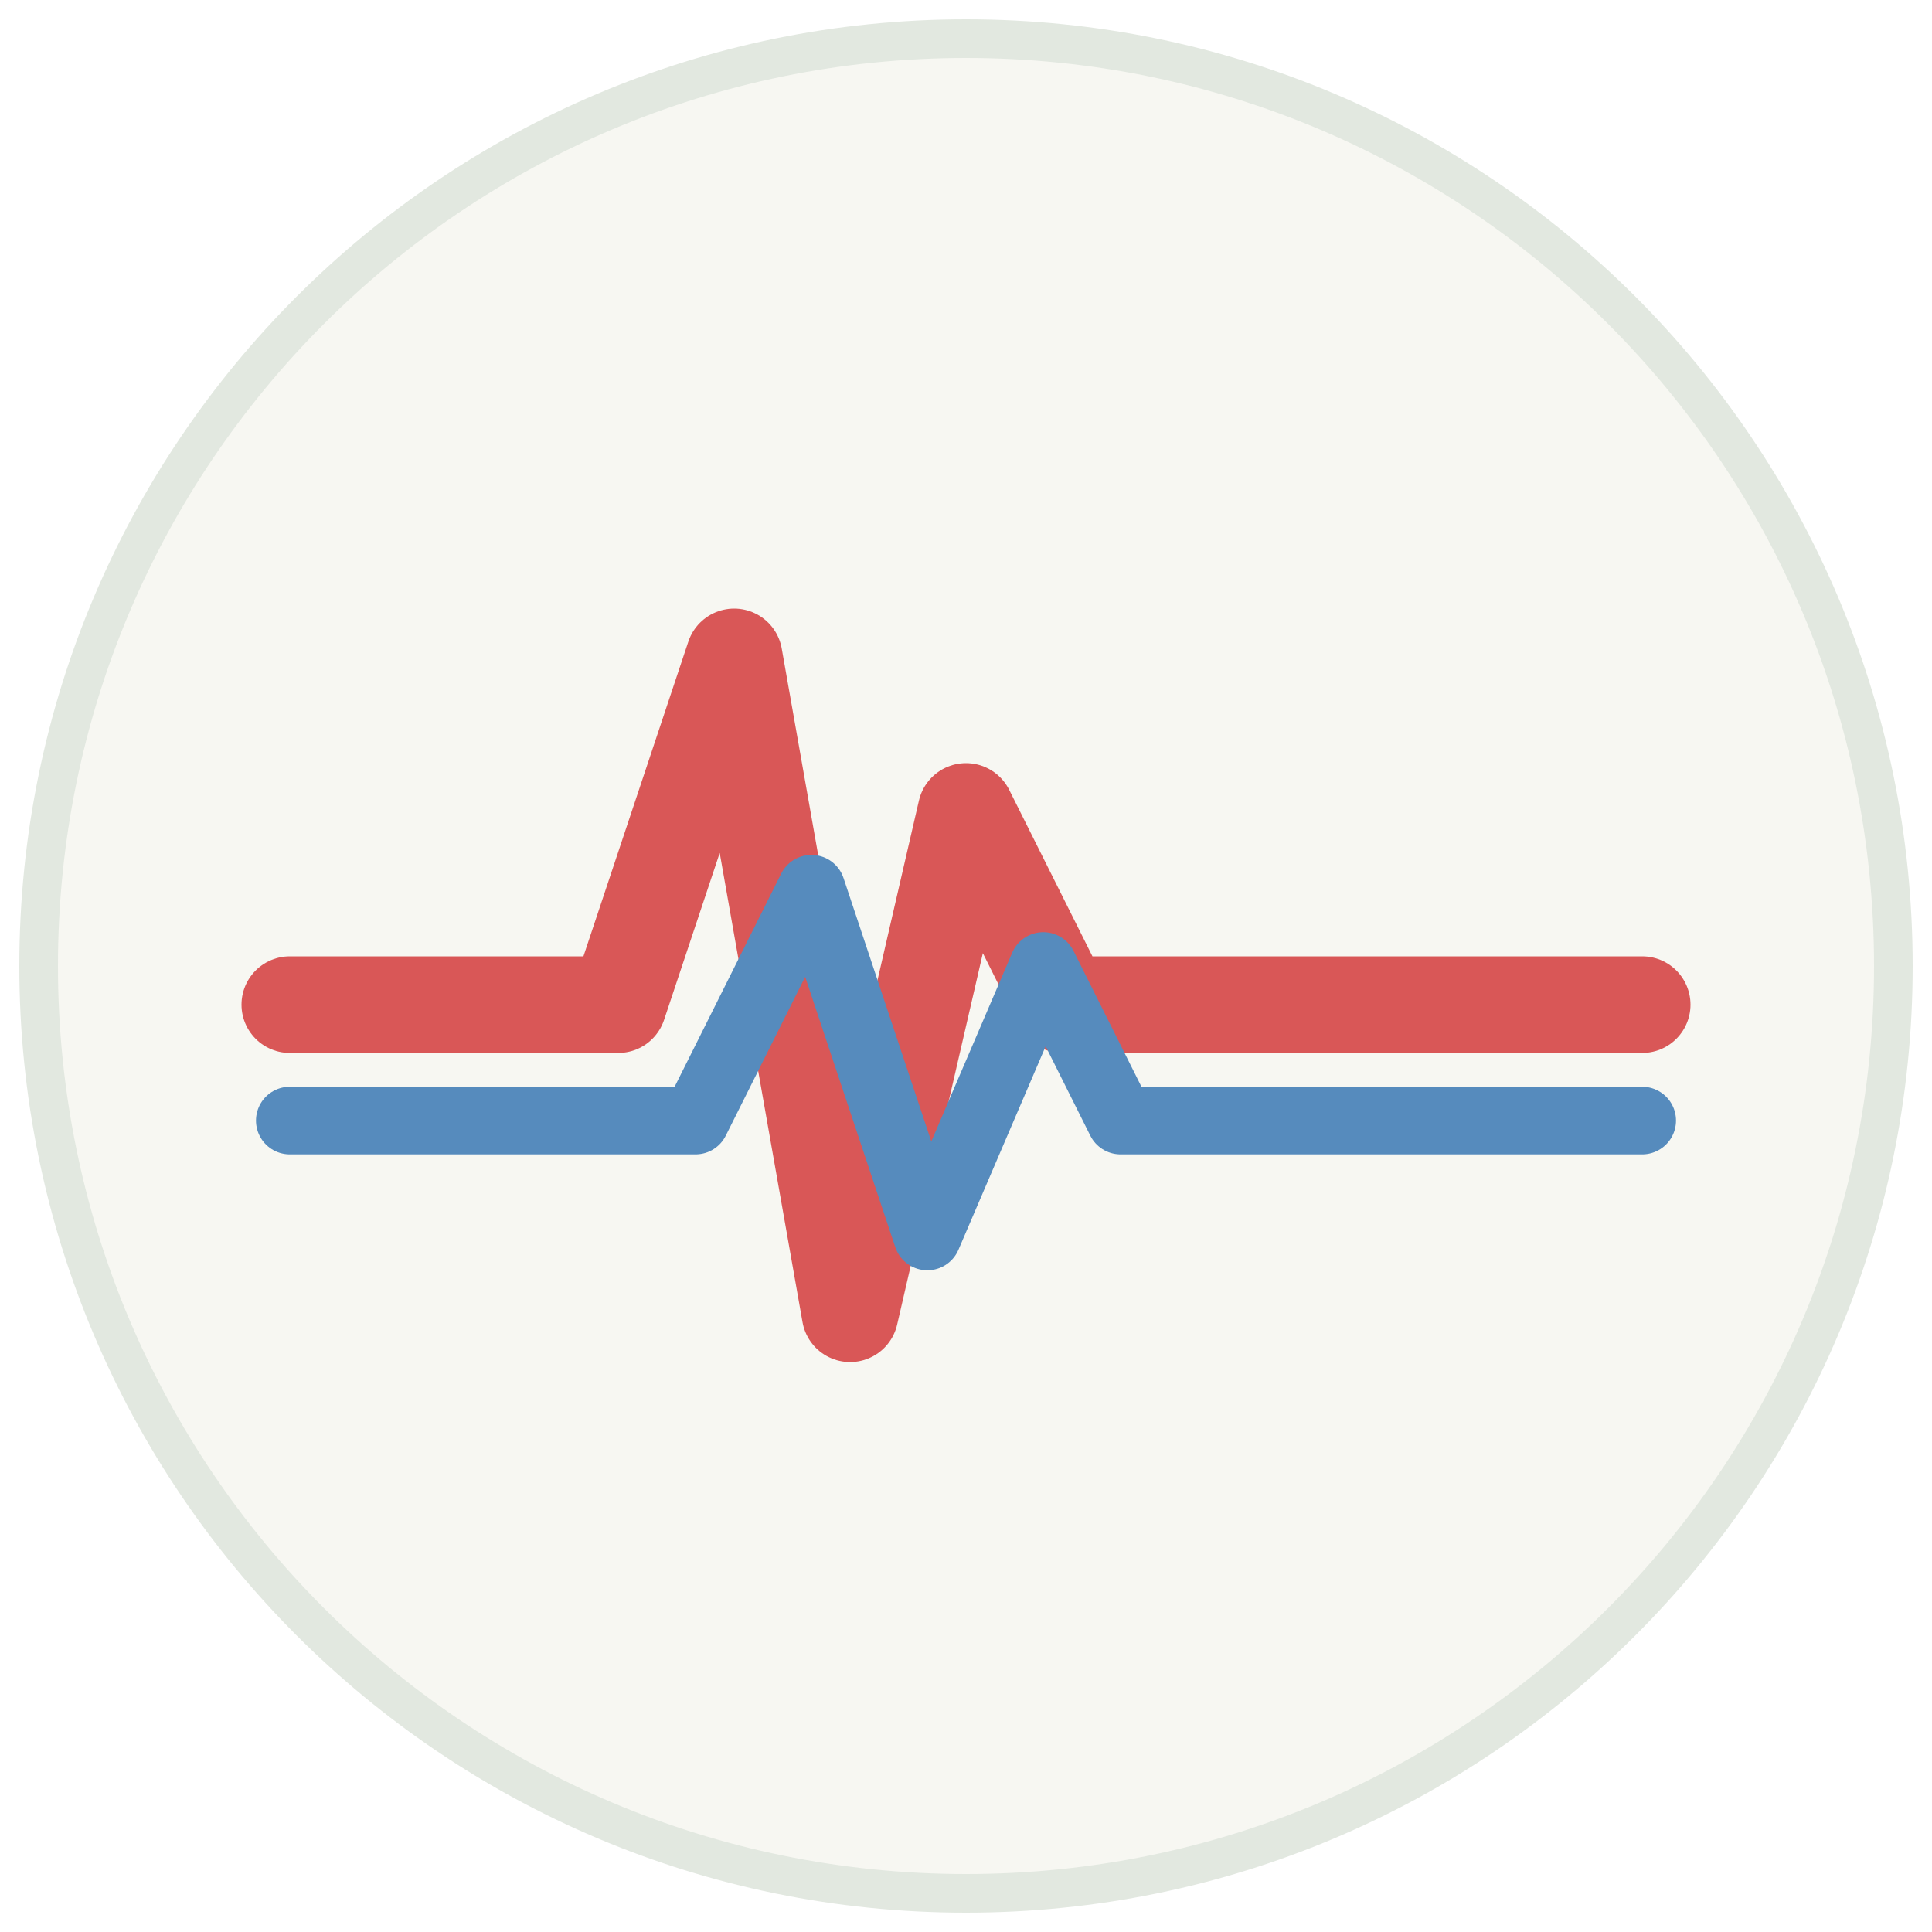
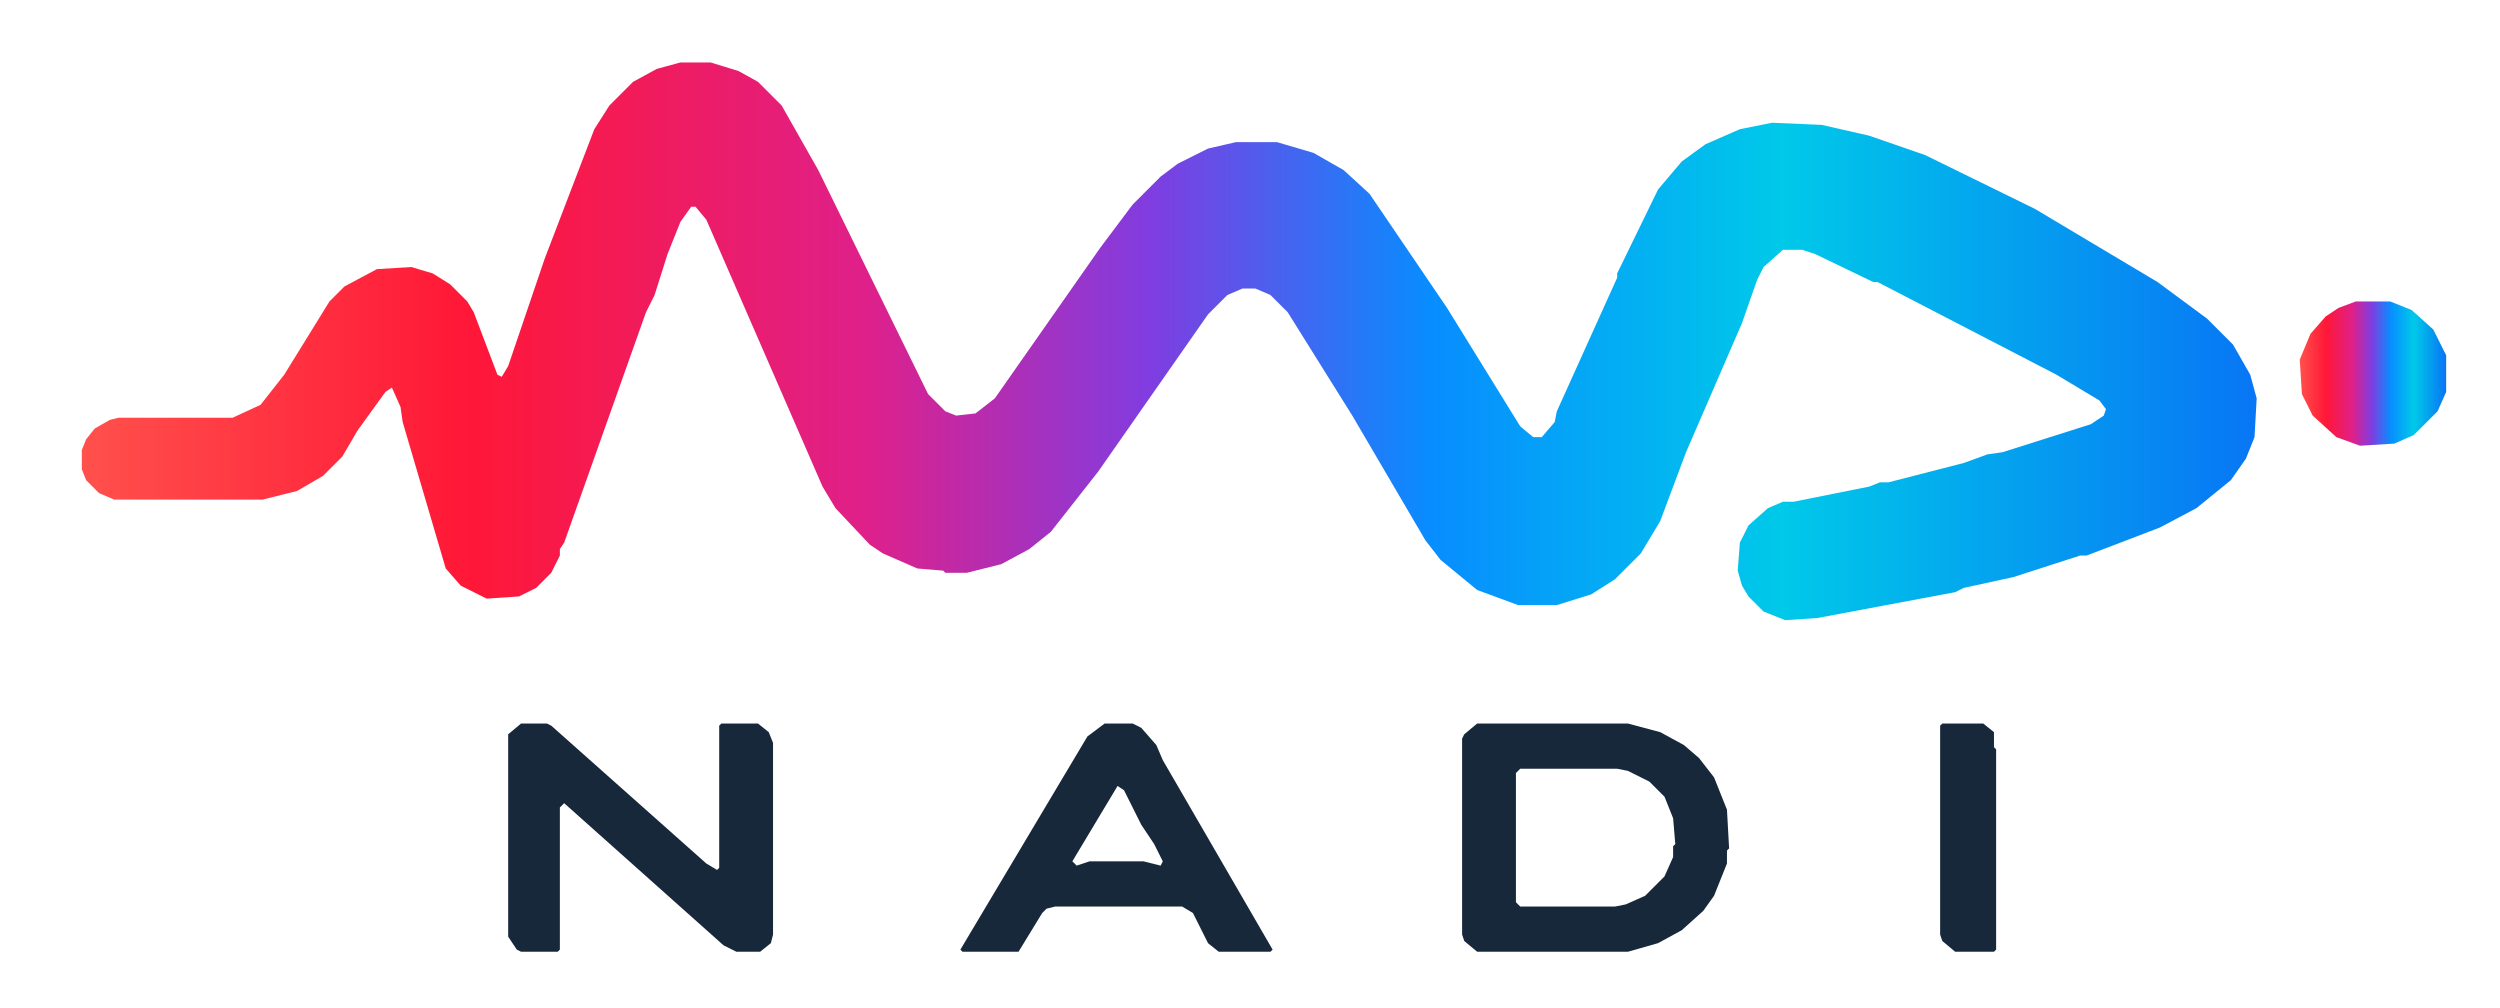
- <svg xmlns="http://www.w3.org/2000/svg" viewBox="0 0 100 100" fill="none">
-   <circle cx="50" cy="50" r="48" fill="#F7F7F2" stroke="#E2E8E0" stroke-width="2" />
-   <path d="M15 52H32L38 34L44 68L50 42L55 52H85" stroke="#D95757" stroke-width="5" stroke-linecap="round" stroke-linejoin="round" />
-   <path d="M15 58H36L42 46L48 64L54 50L58 58H85" stroke="#568BBD" stroke-width="3.5" stroke-linecap="round" stroke-linejoin="round" />
+ <svg xmlns="http://www.w3.org/2000/svg" viewBox="0 0 1161 468" width="1161" height="468">
+   <defs>
+     <linearGradient id="markGradient" x1="0%" y1="0%" x2="100%" y2="0%">
+       <stop offset="0%" stop-color="#ff514c" />
+       <stop offset="18%" stop-color="#ff1737" />
+       <stop offset="36%" stop-color="#df2089" />
+       <stop offset="49%" stop-color="#813ce0" />
+       <stop offset="62%" stop-color="#078dff" />
+       <stop offset="78%" stop-color="#00c9e9" />
+       <stop offset="100%" stop-color="#0875f5" />
+     </linearGradient>
+   </defs>
+   <g fill-rule="evenodd">
+     <path d="M 38 218 L 40 223 L 46 229 L 53 232 L 122 232 L 138 228 L 150 221 L 159 212 L 166 200 L 179 182 L 182 180 L 186 189 L 187 196 L 207 264 L 214 272 L 226 278 L 241 277 L 249 273 L 256 266 L 260 258 L 260 255 L 262 252 L 300 145 L 304 137 L 310 118 L 316 103 L 321 96 L 323 96 L 328 102 L 382 226 L 388 236 L 404 253 L 410 257 L 426 264 L 438 265 L 439 266 L 449 266 L 465 262 L 478 255 L 488 247 L 510 219 L 561 146 L 570 137 L 577 134 L 583 134 L 590 137 L 598 145 L 628 193 L 662 251 L 669 260 L 686 274 L 705 281 L 723 281 L 739 276 L 750 269 L 762 257 L 771 242 L 783 210 L 809 150 L 816 130 L 819 124 L 828 116 L 837 116 L 843 118 L 870 131 L 872 131 L 955 174 L 975 186 L 978 190 L 977 193 L 971 197 L 930 210 L 923 211 L 912 215 L 877 224 L 873 224 L 868 226 L 833 233 L 828 233 L 821 236 L 812 244 L 808 252 L 807 265 L 809 272 L 812 277 L 819 284 L 829 288 L 844 287 L 908 275 L 912 273 L 935 268 L 966 258 L 969 258 L 1003 245 L 1020 236 L 1036 223 L 1043 213 L 1047 203 L 1048 185 L 1045 174 L 1037 160 L 1025 148 L 1002 131 L 945 97 L 894 72 L 868 63 L 846 58 L 823 57 L 808 60 L 792 67 L 781 75 L 770 88 L 751 127 L 751 129 L 723 191 L 722 196 L 716 203 L 712 203 L 706 198 L 672 143 L 636 90 L 624 79 L 610 71 L 593 66 L 574 66 L 561 69 L 547 76 L 539 82 L 526 95 L 511 115 L 462 185 L 453 192 L 444 193 L 439 191 L 431 183 L 380 79 L 363 49 L 352 38 L 343 33 L 330 29 L 316 29 L 305 32 L 294 38 L 283 49 L 276 60 L 253 120 L 236 170 L 233 175 L 231 174 L 220 145 L 217 140 L 209 132 L 201 127 L 191 124 L 175 125 L 160 133 L 153 140 L 132 174 L 121 188 L 108 194 L 55 194 L 51 195 L 44 199 L 40 204 L 38 209 Z" fill="url(#markGradient)" />
+     <path d="M 1094 140 L 1086 143 L 1080 147 L 1073 155 L 1068 167 L 1069 183 L 1074 193 L 1085 203 L 1096 207 L 1112 206 L 1121 202 L 1132 191 L 1136 182 L 1136 165 L 1130 153 L 1120 144 L 1110 140 Z" fill="url(#markGradient)" />
+     <path d="M 236 341 L 236 435 L 240 441 L 242 442 L 259 442 L 260 441 L 260 375 L 262 373 L 336 439 L 342 442 L 353 442 L 358 438 L 359 434 L 359 345 L 357 340 L 352 336 L 335 336 L 334 337 L 334 403 L 333 404 L 328 401 L 256 337 L 254 336 L 242 336 Z" fill="#17283a" />
+     <path d="M 446 441 L 447 442 L 473 442 L 484 424 L 486 422 L 490 421 L 549 421 L 554 424 L 561 438 L 566 442 L 590 442 L 591 441 L 540 353 L 537 346 L 530 338 L 526 336 L 513 336 L 505 342 Z M 519 365 L 522 367 L 530 383 L 536 392 L 540 400 L 539 402 L 531 400 L 506 400 L 500 402 L 498 400 Z" fill="#17283a" />
+     <path d="M 680 341 L 679 343 L 679 434 L 680 437 L 686 442 L 756 442 L 770 438 L 781 432 L 791 423 L 796 416 L 802 401 L 802 395 L 803 394 L 802 376 L 796 361 L 789 352 L 782 346 L 771 340 L 756 336 L 686 336 Z M 704 359 L 706 357 L 751 357 L 756 358 L 766 363 L 773 370 L 777 380 L 778 392 L 777 393 L 777 398 L 773 407 L 764 416 L 755 420 L 750 421 L 706 421 L 704 419 Z" fill="#17283a" />
+     <path d="M 902 336 L 901 337 L 901 434 L 902 437 L 908 442 L 926 442 L 927 441 L 927 348 L 926 347 L 926 340 L 921 336 Z" fill="#17283a" />
+   </g>
</svg>
